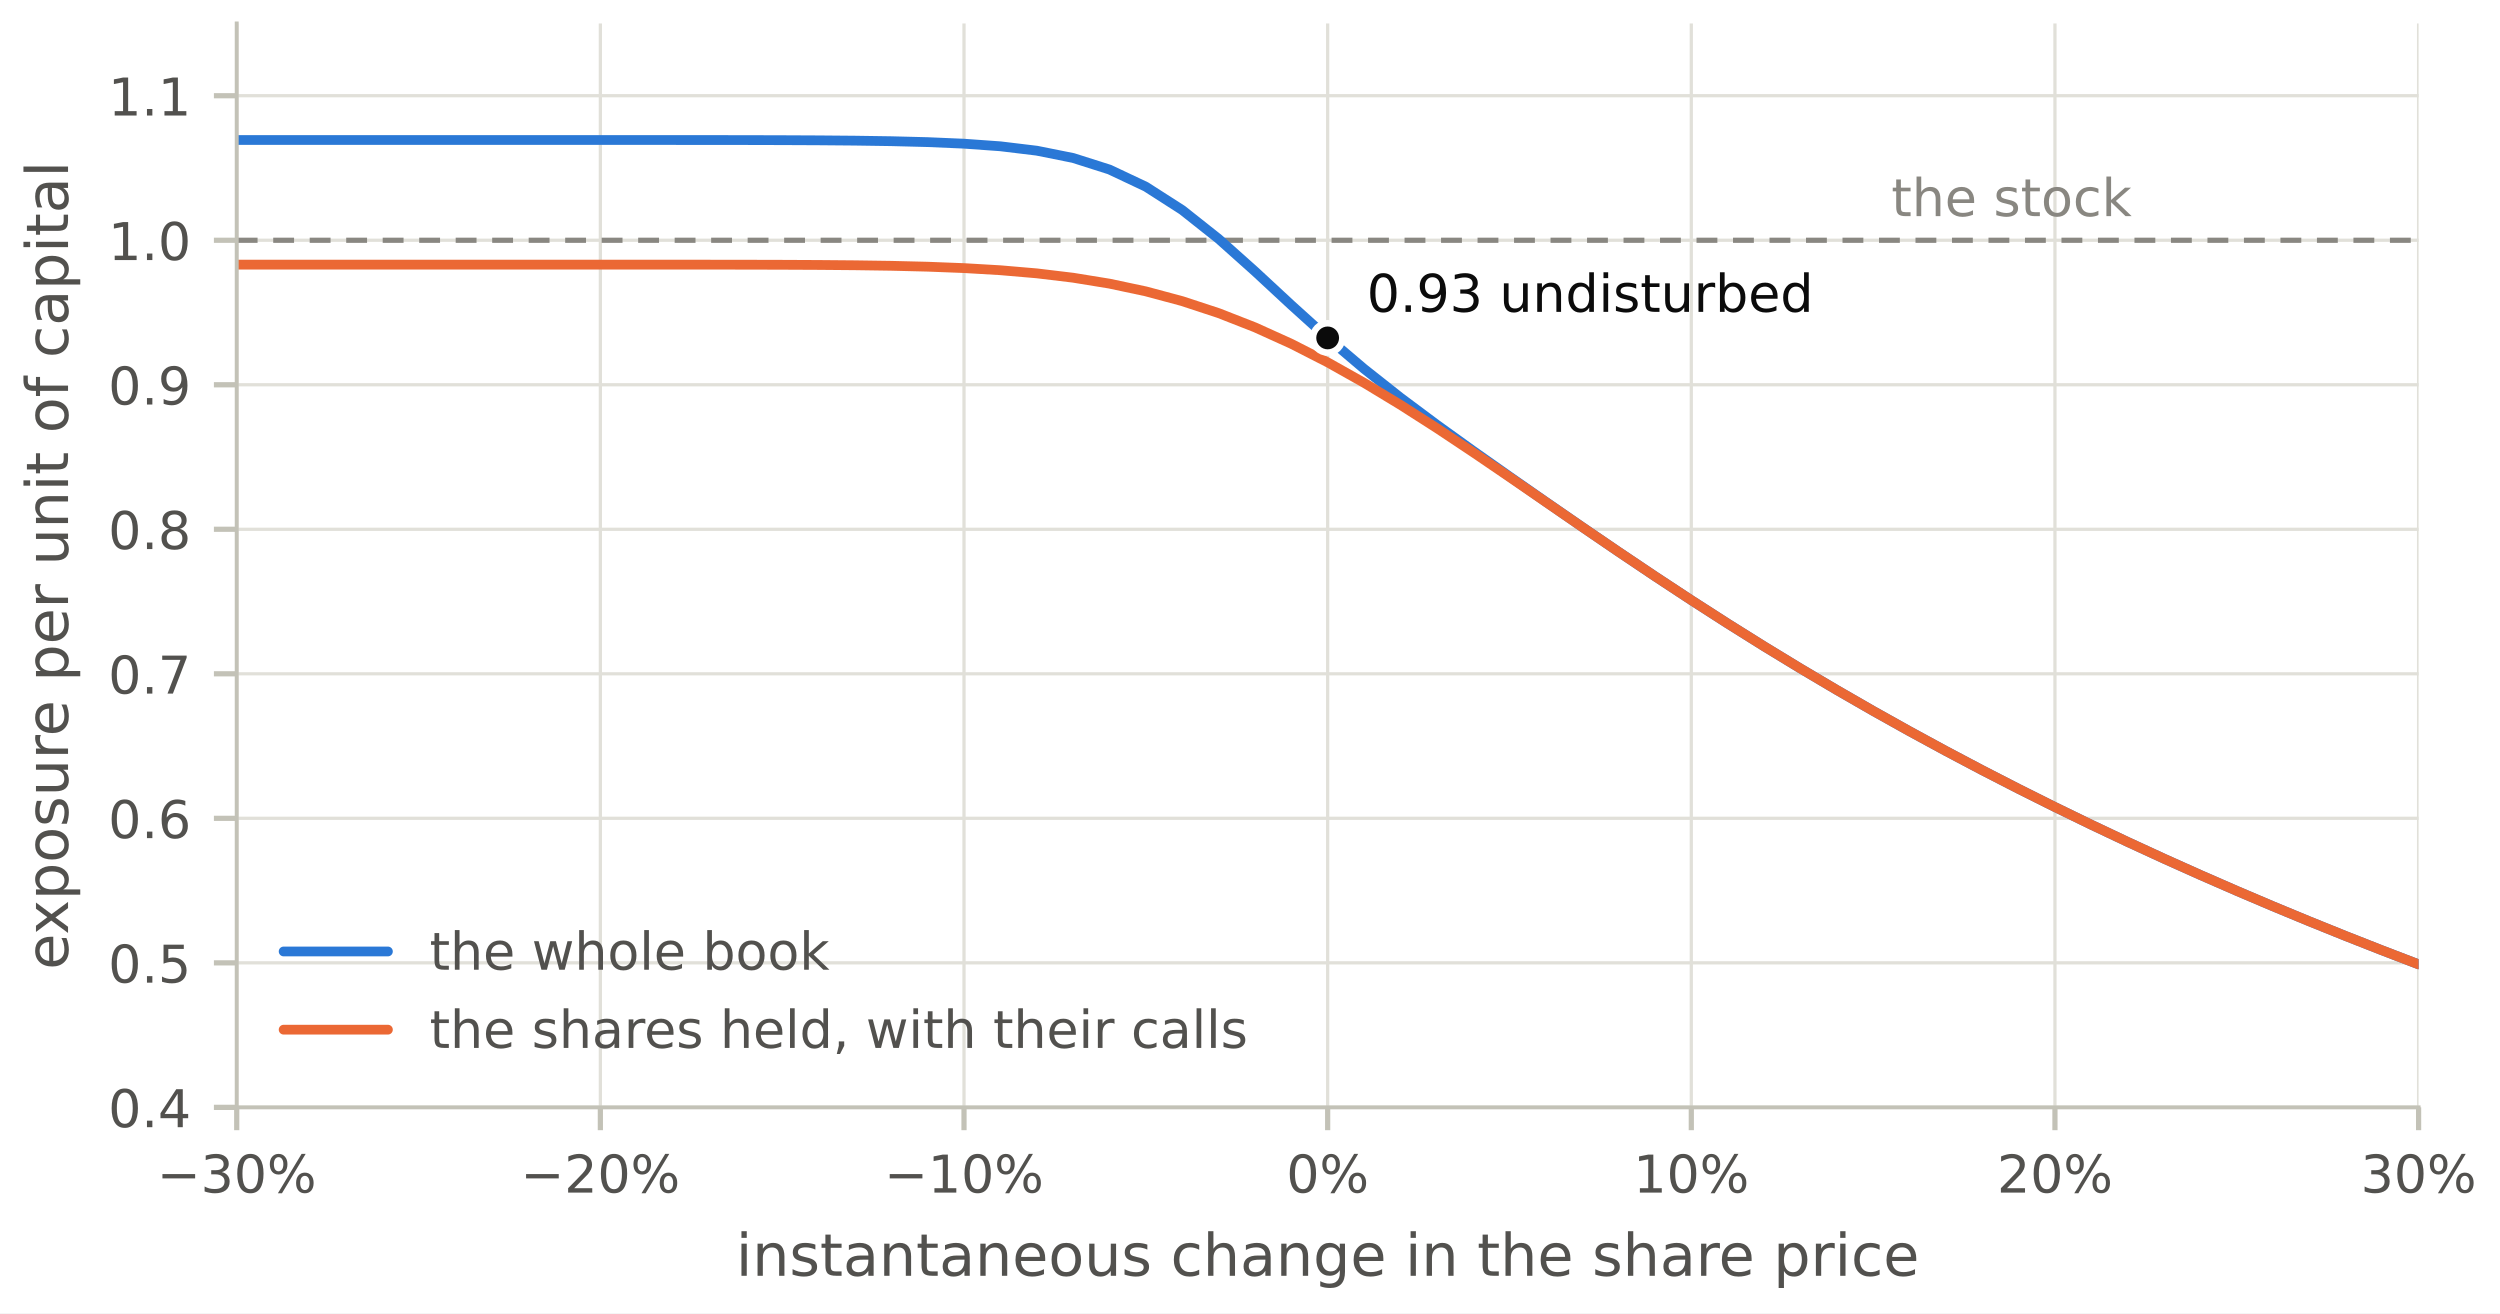
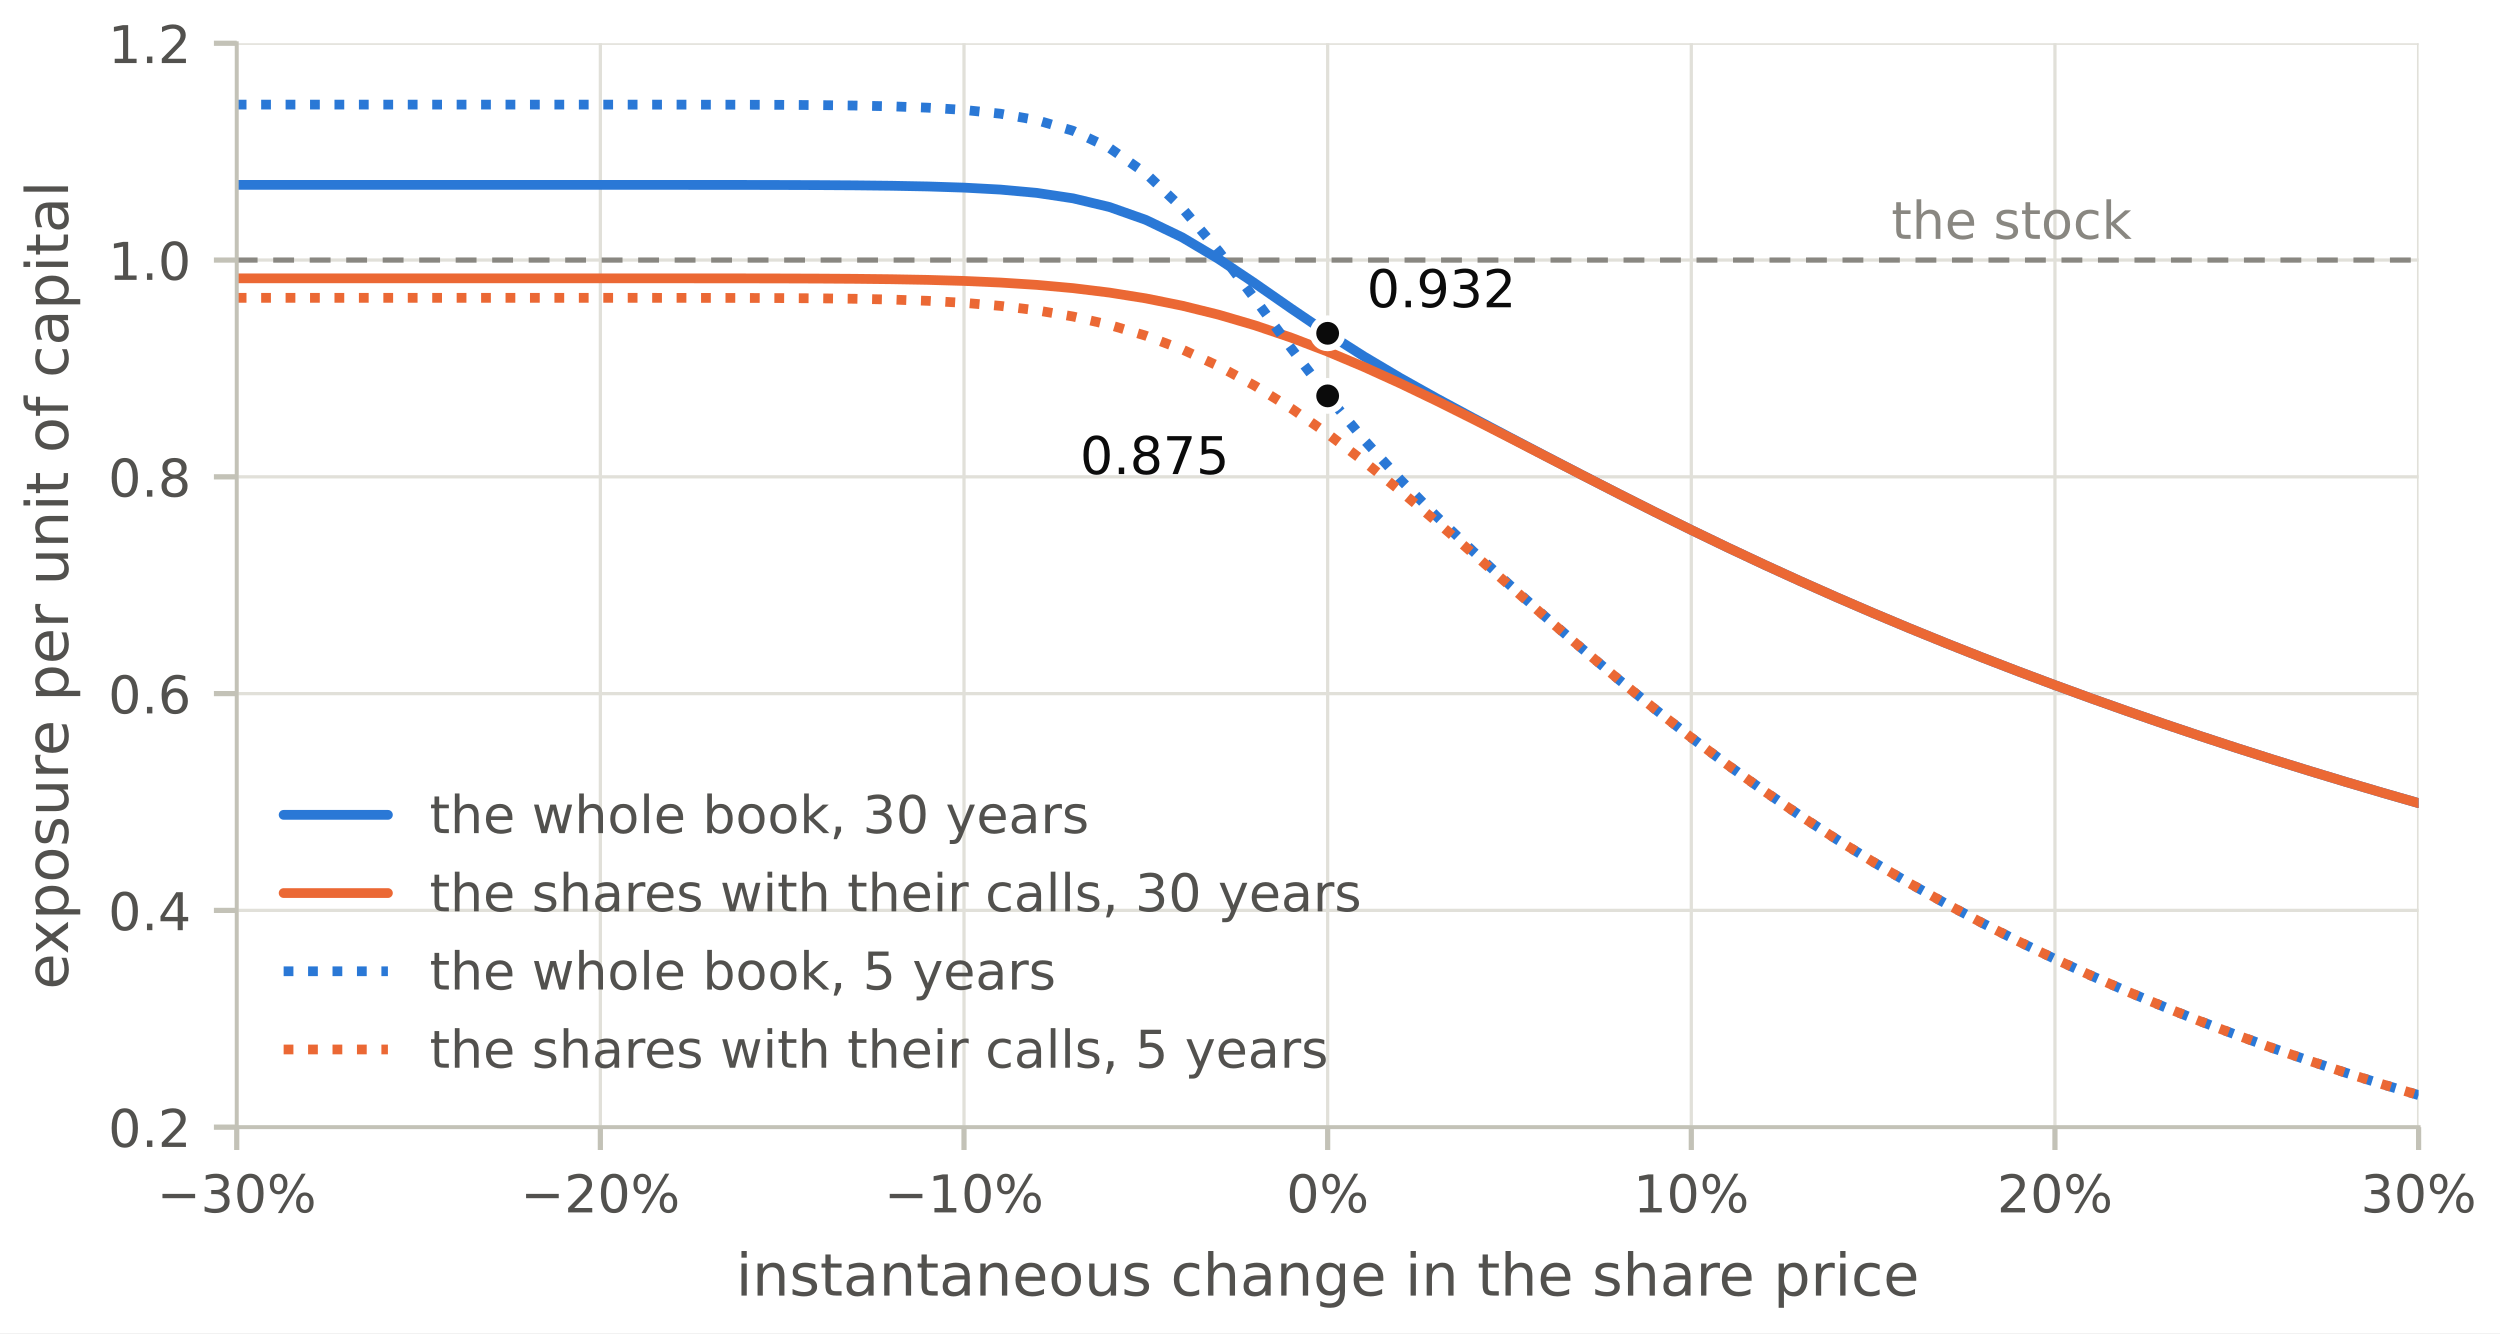
- <svg xmlns="http://www.w3.org/2000/svg" xmlns:xlink="http://www.w3.org/1999/xlink" width="383.614pt" height="201.521pt" viewBox="0 0 383.614 201.521" version="1.1">
+ <svg xmlns="http://www.w3.org/2000/svg" xmlns:xlink="http://www.w3.org/1999/xlink" width="383.614pt" height="204.56pt" viewBox="0 0 383.614 204.56" version="1.1">
  <defs>
    <style type="text/css">*{stroke-linejoin: round; stroke-linecap: butt}</style>
  </defs>
  <g id="figure_1">
    <g id="patch_1">
-       <path d="M 0 201.521  L 383.614 201.521  L 383.614 0  L 0 0  z " style="fill: #ffffff" />
+       <path d="M 0 204.56  L 383.614 204.56  L 383.614 0  L 0 0  z " style="fill: #ffffff" />
    </g>
    <g id="axes_1">
      <g id="patch_2">
-         <path d="M 36.323 169.92  L 371.123 169.92  L 371.123 3.6  L 36.323 3.6  z " style="fill: #ffffff" />
+         <path d="M 36.323 172.959  L 371.123 172.959  L 371.123 6.639  L 36.323 6.639  z " style="fill: #ffffff" />
      </g>
      <g id="matplotlib.axis_1">
        <g id="xtick_1">
          <g id="line2d_1">
-             <path d="M 36.323 169.92  L 36.323 3.6  " clip-path="url(#pe6d4bb087e)" style="fill: none; stroke: #e1e0d9; stroke-width: 0.5; stroke-linecap: round" />
+             <path d="M 36.323 172.959  L 36.323 6.639  " clip-path="url(#p6f8e04b990)" style="fill: none; stroke: #e1e0d9; stroke-width: 0.5; stroke-linecap: round" />
          </g>
          <g id="line2d_2">
            <defs>
              <path id="m1f804a0e55" d="M 0 0  L 0 3.5  " style="stroke: #c3c2b7; stroke-width: 0.8" />
            </defs>
            <g>
-               <use xlink:href="#m1f804a0e55" x="36.323" y="169.92" style="fill: #c3c2b7; stroke: #c3c2b7; stroke-width: 0.8" />
+               <use xlink:href="#m1f804a0e55" x="36.323" y="172.959" style="fill: #c3c2b7; stroke: #c3c2b7; stroke-width: 0.8" />
            </g>
          </g>
          <g id="text_1">
-             <text style="font-size: 8px; font-family: 'DejaVu Sans', sans-serif; text-anchor: middle; fill: #52514e" x="36.323" y="182.998" transform="rotate(-0 36.3232 182.9981)">−30%</text>
+             <text style="font-size: 8px; font-family: 'DejaVu Sans', sans-serif; text-anchor: middle; fill: #52514e" x="36.323" y="186.037" transform="rotate(-0 36.3232 186.0372)">−30%</text>
          </g>
        </g>
        <g id="xtick_2">
          <g id="line2d_3">
-             <path d="M 92.123 169.92  L 92.123 3.6  " clip-path="url(#pe6d4bb087e)" style="fill: none; stroke: #e1e0d9; stroke-width: 0.5; stroke-linecap: round" />
+             <path d="M 92.123 172.959  L 92.123 6.639  " clip-path="url(#p6f8e04b990)" style="fill: none; stroke: #e1e0d9; stroke-width: 0.5; stroke-linecap: round" />
          </g>
          <g id="line2d_4">
            <g>
-               <use xlink:href="#m1f804a0e55" x="92.123" y="169.92" style="fill: #c3c2b7; stroke: #c3c2b7; stroke-width: 0.8" />
+               <use xlink:href="#m1f804a0e55" x="92.123" y="172.959" style="fill: #c3c2b7; stroke: #c3c2b7; stroke-width: 0.8" />
            </g>
          </g>
          <g id="text_2">
-             <text style="font-size: 8px; font-family: 'DejaVu Sans', sans-serif; text-anchor: middle; fill: #52514e" x="92.123" y="182.998" transform="rotate(-0 92.1232 182.9981)">−20%</text>
+             <text style="font-size: 8px; font-family: 'DejaVu Sans', sans-serif; text-anchor: middle; fill: #52514e" x="92.123" y="186.037" transform="rotate(-0 92.1232 186.0372)">−20%</text>
          </g>
        </g>
        <g id="xtick_3">
          <g id="line2d_5">
-             <path d="M 147.923 169.92  L 147.923 3.6  " clip-path="url(#pe6d4bb087e)" style="fill: none; stroke: #e1e0d9; stroke-width: 0.5; stroke-linecap: round" />
+             <path d="M 147.923 172.959  L 147.923 6.639  " clip-path="url(#p6f8e04b990)" style="fill: none; stroke: #e1e0d9; stroke-width: 0.5; stroke-linecap: round" />
          </g>
          <g id="line2d_6">
            <g>
-               <use xlink:href="#m1f804a0e55" x="147.923" y="169.92" style="fill: #c3c2b7; stroke: #c3c2b7; stroke-width: 0.8" />
+               <use xlink:href="#m1f804a0e55" x="147.923" y="172.959" style="fill: #c3c2b7; stroke: #c3c2b7; stroke-width: 0.8" />
            </g>
          </g>
          <g id="text_3">
-             <text style="font-size: 8px; font-family: 'DejaVu Sans', sans-serif; text-anchor: middle; fill: #52514e" x="147.923" y="182.998" transform="rotate(-0 147.9232 182.9981)">−10%</text>
+             <text style="font-size: 8px; font-family: 'DejaVu Sans', sans-serif; text-anchor: middle; fill: #52514e" x="147.923" y="186.037" transform="rotate(-0 147.9232 186.0372)">−10%</text>
          </g>
        </g>
        <g id="xtick_4">
          <g id="line2d_7">
-             <path d="M 203.723 169.92  L 203.723 3.6  " clip-path="url(#pe6d4bb087e)" style="fill: none; stroke: #e1e0d9; stroke-width: 0.5; stroke-linecap: round" />
+             <path d="M 203.723 172.959  L 203.723 6.639  " clip-path="url(#p6f8e04b990)" style="fill: none; stroke: #e1e0d9; stroke-width: 0.5; stroke-linecap: round" />
          </g>
          <g id="line2d_8">
            <g>
-               <use xlink:href="#m1f804a0e55" x="203.723" y="169.92" style="fill: #c3c2b7; stroke: #c3c2b7; stroke-width: 0.8" />
+               <use xlink:href="#m1f804a0e55" x="203.723" y="172.959" style="fill: #c3c2b7; stroke: #c3c2b7; stroke-width: 0.8" />
            </g>
          </g>
          <g id="text_4">
-             <text style="font-size: 8px; font-family: 'DejaVu Sans', sans-serif; text-anchor: middle; fill: #52514e" x="203.723" y="182.998" transform="rotate(-0 203.7232 182.9981)">0%</text>
+             <text style="font-size: 8px; font-family: 'DejaVu Sans', sans-serif; text-anchor: middle; fill: #52514e" x="203.723" y="186.037" transform="rotate(-0 203.7232 186.0372)">0%</text>
          </g>
        </g>
        <g id="xtick_5">
          <g id="line2d_9">
-             <path d="M 259.523 169.92  L 259.523 3.6  " clip-path="url(#pe6d4bb087e)" style="fill: none; stroke: #e1e0d9; stroke-width: 0.5; stroke-linecap: round" />
+             <path d="M 259.523 172.959  L 259.523 6.639  " clip-path="url(#p6f8e04b990)" style="fill: none; stroke: #e1e0d9; stroke-width: 0.5; stroke-linecap: round" />
          </g>
          <g id="line2d_10">
            <g>
-               <use xlink:href="#m1f804a0e55" x="259.523" y="169.92" style="fill: #c3c2b7; stroke: #c3c2b7; stroke-width: 0.8" />
+               <use xlink:href="#m1f804a0e55" x="259.523" y="172.959" style="fill: #c3c2b7; stroke: #c3c2b7; stroke-width: 0.8" />
            </g>
          </g>
          <g id="text_5">
-             <text style="font-size: 8px; font-family: 'DejaVu Sans', sans-serif; text-anchor: middle; fill: #52514e" x="259.523" y="182.998" transform="rotate(-0 259.5232 182.9981)">10%</text>
+             <text style="font-size: 8px; font-family: 'DejaVu Sans', sans-serif; text-anchor: middle; fill: #52514e" x="259.523" y="186.037" transform="rotate(-0 259.5232 186.0372)">10%</text>
          </g>
        </g>
        <g id="xtick_6">
          <g id="line2d_11">
-             <path d="M 315.323 169.92  L 315.323 3.6  " clip-path="url(#pe6d4bb087e)" style="fill: none; stroke: #e1e0d9; stroke-width: 0.5; stroke-linecap: round" />
+             <path d="M 315.323 172.959  L 315.323 6.639  " clip-path="url(#p6f8e04b990)" style="fill: none; stroke: #e1e0d9; stroke-width: 0.5; stroke-linecap: round" />
          </g>
          <g id="line2d_12">
            <g>
-               <use xlink:href="#m1f804a0e55" x="315.323" y="169.92" style="fill: #c3c2b7; stroke: #c3c2b7; stroke-width: 0.8" />
+               <use xlink:href="#m1f804a0e55" x="315.323" y="172.959" style="fill: #c3c2b7; stroke: #c3c2b7; stroke-width: 0.8" />
            </g>
          </g>
          <g id="text_6">
-             <text style="font-size: 8px; font-family: 'DejaVu Sans', sans-serif; text-anchor: middle; fill: #52514e" x="315.323" y="182.998" transform="rotate(-0 315.3232 182.9981)">20%</text>
+             <text style="font-size: 8px; font-family: 'DejaVu Sans', sans-serif; text-anchor: middle; fill: #52514e" x="315.323" y="186.037" transform="rotate(-0 315.3232 186.0372)">20%</text>
          </g>
        </g>
        <g id="xtick_7">
          <g id="line2d_13">
-             <path d="M 371.123 169.92  L 371.123 3.6  " clip-path="url(#pe6d4bb087e)" style="fill: none; stroke: #e1e0d9; stroke-width: 0.5; stroke-linecap: round" />
+             <path d="M 371.123 172.959  L 371.123 6.639  " clip-path="url(#p6f8e04b990)" style="fill: none; stroke: #e1e0d9; stroke-width: 0.5; stroke-linecap: round" />
          </g>
          <g id="line2d_14">
            <g>
-               <use xlink:href="#m1f804a0e55" x="371.123" y="169.92" style="fill: #c3c2b7; stroke: #c3c2b7; stroke-width: 0.8" />
+               <use xlink:href="#m1f804a0e55" x="371.123" y="172.959" style="fill: #c3c2b7; stroke: #c3c2b7; stroke-width: 0.8" />
            </g>
          </g>
          <g id="text_7">
-             <text style="font-size: 8px; font-family: 'DejaVu Sans', sans-serif; text-anchor: middle; fill: #52514e" x="371.123" y="182.998" transform="rotate(-0 371.1232 182.9981)">30%</text>
+             <text style="font-size: 8px; font-family: 'DejaVu Sans', sans-serif; text-anchor: middle; fill: #52514e" x="371.123" y="186.037" transform="rotate(-0 371.1232 186.0372)">30%</text>
          </g>
        </g>
        <g id="text_8">
-           <text style="font-size: 9px; font-family: 'DejaVu Sans', sans-serif; text-anchor: middle; fill: #52514e" x="203.723" y="195.759" transform="rotate(-0 203.7232 195.7586)">instantaneous change in the share price</text>
+           <text style="font-size: 9px; font-family: 'DejaVu Sans', sans-serif; text-anchor: middle; fill: #52514e" x="203.723" y="198.798" transform="rotate(-0 203.7232 198.7977)">instantaneous change in the share price</text>
        </g>
      </g>
      <g id="matplotlib.axis_2">
        <g id="ytick_1">
          <g id="line2d_15">
-             <path d="M 36.323 169.92  L 371.123 169.92  " clip-path="url(#pe6d4bb087e)" style="fill: none; stroke: #e1e0d9; stroke-width: 0.5; stroke-linecap: round" />
+             <path d="M 36.323 172.959  L 371.123 172.959  " clip-path="url(#p6f8e04b990)" style="fill: none; stroke: #e1e0d9; stroke-width: 0.5; stroke-linecap: round" />
          </g>
          <g id="line2d_16">
            <defs>
              <path id="m7f8bd45f58" d="M 0 0  L -3.5 0  " style="stroke: #c3c2b7; stroke-width: 0.8" />
            </defs>
            <g>
-               <use xlink:href="#m7f8bd45f58" x="36.323" y="169.92" style="fill: #c3c2b7; stroke: #c3c2b7; stroke-width: 0.8" />
+               <use xlink:href="#m7f8bd45f58" x="36.323" y="172.959" style="fill: #c3c2b7; stroke: #c3c2b7; stroke-width: 0.8" />
            </g>
          </g>
          <g id="text_9">
-             <text style="font-size: 8px; font-family: 'DejaVu Sans', sans-serif; text-anchor: end; fill: #52514e" x="29.323" y="172.959" transform="rotate(-0 29.3232 172.9591)">0.4</text>
+             <text style="font-size: 8px; font-family: 'DejaVu Sans', sans-serif; text-anchor: end; fill: #52514e" x="29.323" y="175.998" transform="rotate(-0 29.3232 175.9981)">0.2</text>
          </g>
        </g>
        <g id="ytick_2">
          <g id="line2d_17">
-             <path d="M 36.323 147.744  L 371.123 147.744  " clip-path="url(#pe6d4bb087e)" style="fill: none; stroke: #e1e0d9; stroke-width: 0.5; stroke-linecap: round" />
+             <path d="M 36.323 139.695  L 371.123 139.695  " clip-path="url(#p6f8e04b990)" style="fill: none; stroke: #e1e0d9; stroke-width: 0.5; stroke-linecap: round" />
          </g>
          <g id="line2d_18">
            <g>
-               <use xlink:href="#m7f8bd45f58" x="36.323" y="147.744" style="fill: #c3c2b7; stroke: #c3c2b7; stroke-width: 0.8" />
+               <use xlink:href="#m7f8bd45f58" x="36.323" y="139.695" style="fill: #c3c2b7; stroke: #c3c2b7; stroke-width: 0.8" />
            </g>
          </g>
          <g id="text_10">
-             <text style="font-size: 8px; font-family: 'DejaVu Sans', sans-serif; text-anchor: end; fill: #52514e" x="29.323" y="150.783" transform="rotate(-0 29.3232 150.7831)">0.5</text>
+             <text style="font-size: 8px; font-family: 'DejaVu Sans', sans-serif; text-anchor: end; fill: #52514e" x="29.323" y="142.734" transform="rotate(-0 29.3232 142.7341)">0.4</text>
          </g>
        </g>
        <g id="ytick_3">
          <g id="line2d_19">
-             <path d="M 36.323 125.568  L 371.123 125.568  " clip-path="url(#pe6d4bb087e)" style="fill: none; stroke: #e1e0d9; stroke-width: 0.5; stroke-linecap: round" />
+             <path d="M 36.323 106.431  L 371.123 106.431  " clip-path="url(#p6f8e04b990)" style="fill: none; stroke: #e1e0d9; stroke-width: 0.5; stroke-linecap: round" />
          </g>
          <g id="line2d_20">
            <g>
-               <use xlink:href="#m7f8bd45f58" x="36.323" y="125.568" style="fill: #c3c2b7; stroke: #c3c2b7; stroke-width: 0.8" />
+               <use xlink:href="#m7f8bd45f58" x="36.323" y="106.431" style="fill: #c3c2b7; stroke: #c3c2b7; stroke-width: 0.8" />
            </g>
          </g>
          <g id="text_11">
-             <text style="font-size: 8px; font-family: 'DejaVu Sans', sans-serif; text-anchor: end; fill: #52514e" x="29.323" y="128.607" transform="rotate(-0 29.3232 128.6071)">0.6</text>
+             <text style="font-size: 8px; font-family: 'DejaVu Sans', sans-serif; text-anchor: end; fill: #52514e" x="29.323" y="109.47" transform="rotate(-0 29.3232 109.4701)">0.6</text>
          </g>
        </g>
        <g id="ytick_4">
          <g id="line2d_21">
-             <path d="M 36.323 103.392  L 371.123 103.392  " clip-path="url(#pe6d4bb087e)" style="fill: none; stroke: #e1e0d9; stroke-width: 0.5; stroke-linecap: round" />
+             <path d="M 36.323 73.167  L 371.123 73.167  " clip-path="url(#p6f8e04b990)" style="fill: none; stroke: #e1e0d9; stroke-width: 0.5; stroke-linecap: round" />
          </g>
          <g id="line2d_22">
            <g>
-               <use xlink:href="#m7f8bd45f58" x="36.323" y="103.392" style="fill: #c3c2b7; stroke: #c3c2b7; stroke-width: 0.8" />
+               <use xlink:href="#m7f8bd45f58" x="36.323" y="73.167" style="fill: #c3c2b7; stroke: #c3c2b7; stroke-width: 0.8" />
            </g>
          </g>
          <g id="text_12">
-             <text style="font-size: 8px; font-family: 'DejaVu Sans', sans-serif; text-anchor: end; fill: #52514e" x="29.323" y="106.431" transform="rotate(-0 29.3232 106.4311)">0.7</text>
+             <text style="font-size: 8px; font-family: 'DejaVu Sans', sans-serif; text-anchor: end; fill: #52514e" x="29.323" y="76.206" transform="rotate(-0 29.3232 76.20613)">0.8</text>
          </g>
        </g>
        <g id="ytick_5">
          <g id="line2d_23">
-             <path d="M 36.323 81.216  L 371.123 81.216  " clip-path="url(#pe6d4bb087e)" style="fill: none; stroke: #e1e0d9; stroke-width: 0.5; stroke-linecap: round" />
+             <path d="M 36.323 39.903  L 371.123 39.903  " clip-path="url(#p6f8e04b990)" style="fill: none; stroke: #e1e0d9; stroke-width: 0.5; stroke-linecap: round" />
          </g>
          <g id="line2d_24">
            <g>
-               <use xlink:href="#m7f8bd45f58" x="36.323" y="81.216" style="fill: #c3c2b7; stroke: #c3c2b7; stroke-width: 0.8" />
+               <use xlink:href="#m7f8bd45f58" x="36.323" y="39.903" style="fill: #c3c2b7; stroke: #c3c2b7; stroke-width: 0.8" />
            </g>
          </g>
          <g id="text_13">
-             <text style="font-size: 8px; font-family: 'DejaVu Sans', sans-serif; text-anchor: end; fill: #52514e" x="29.323" y="84.255" transform="rotate(-0 29.3232 84.25506)">0.8</text>
+             <text style="font-size: 8px; font-family: 'DejaVu Sans', sans-serif; text-anchor: end; fill: #52514e" x="29.323" y="42.942" transform="rotate(-0 29.3232 42.94212)">1.0</text>
          </g>
        </g>
        <g id="ytick_6">
          <g id="line2d_25">
-             <path d="M 36.323 59.04  L 371.123 59.04  " clip-path="url(#pe6d4bb087e)" style="fill: none; stroke: #e1e0d9; stroke-width: 0.5; stroke-linecap: round" />
+             <path d="M 36.323 6.639  L 371.123 6.639  " clip-path="url(#p6f8e04b990)" style="fill: none; stroke: #e1e0d9; stroke-width: 0.5; stroke-linecap: round" />
          </g>
          <g id="line2d_26">
            <g>
-               <use xlink:href="#m7f8bd45f58" x="36.323" y="59.04" style="fill: #c3c2b7; stroke: #c3c2b7; stroke-width: 0.8" />
+               <use xlink:href="#m7f8bd45f58" x="36.323" y="6.639" style="fill: #c3c2b7; stroke: #c3c2b7; stroke-width: 0.8" />
            </g>
          </g>
          <g id="text_14">
-             <text style="font-size: 8px; font-family: 'DejaVu Sans', sans-serif; text-anchor: end; fill: #52514e" x="29.323" y="62.079" transform="rotate(-0 29.3232 62.07906)">0.9</text>
-           </g>
-         </g>
-         <g id="ytick_7">
-           <g id="line2d_27">
-             <path d="M 36.323 36.864  L 371.123 36.864  " clip-path="url(#pe6d4bb087e)" style="fill: none; stroke: #e1e0d9; stroke-width: 0.5; stroke-linecap: round" />
-           </g>
-           <g id="line2d_28">
-             <g>
-               <use xlink:href="#m7f8bd45f58" x="36.323" y="36.864" style="fill: #c3c2b7; stroke: #c3c2b7; stroke-width: 0.8" />
-             </g>
-           </g>
-           <g id="text_15">
-             <text style="font-size: 8px; font-family: 'DejaVu Sans', sans-serif; text-anchor: end; fill: #52514e" x="29.323" y="39.903" transform="rotate(-0 29.3232 39.90306)">1.0</text>
-           </g>
-         </g>
-         <g id="ytick_8">
-           <g id="line2d_29">
-             <path d="M 36.323 14.688  L 371.123 14.688  " clip-path="url(#pe6d4bb087e)" style="fill: none; stroke: #e1e0d9; stroke-width: 0.5; stroke-linecap: round" />
-           </g>
-           <g id="line2d_30">
-             <g>
-               <use xlink:href="#m7f8bd45f58" x="36.323" y="14.688" style="fill: #c3c2b7; stroke: #c3c2b7; stroke-width: 0.8" />
-             </g>
-           </g>
-           <g id="text_16">
-             <text style="font-size: 8px; font-family: 'DejaVu Sans', sans-serif; text-anchor: end; fill: #52514e" x="29.323" y="17.727" transform="rotate(-0 29.3232 17.72706)">1.1</text>
-           </g>
-         </g>
-         <g id="text_17">
-           <text style="font-size: 9px; font-family: 'DejaVu Sans', sans-serif; text-anchor: middle; fill: #52514e" x="10.439" y="86.76" transform="rotate(-90 10.43859 86.76)">exposure per unit of capital</text>
-         </g>
+             <text style="font-size: 8px; font-family: 'DejaVu Sans', sans-serif; text-anchor: end; fill: #52514e" x="29.323" y="9.678" transform="rotate(-0 29.3232 9.678125)">1.2</text>
+           </g>
+         </g>
+         <g id="text_15">
+           <text style="font-size: 9px; font-family: 'DejaVu Sans', sans-serif; text-anchor: middle; fill: #52514e" x="10.439" y="89.799" transform="rotate(-90 10.43859 89.79906)">exposure per unit of capital</text>
+         </g>
+       </g>
+       <g id="line2d_27">
+         <path d="M 36.323 39.903  L 371.123 39.903  " clip-path="url(#p6f8e04b990)" style="fill: none; stroke-dasharray: 3.2,2.4; stroke-dashoffset: 0; stroke: #898781; stroke-width: 0.8" />
+       </g>
+       <g id="line2d_28">
+         <path d="M 36.323 28.366  L 41.903 28.366  L 47.483 28.366  L 53.063 28.366  L 58.643 28.366  L 64.223 28.366  L 69.803 28.366  L 75.383 28.366  L 80.963 28.366  L 86.543 28.366  L 92.123 28.366  L 97.703 28.367  L 103.283 28.368  L 108.863 28.37  L 114.443 28.375  L 120.023 28.386  L 125.603 28.405  L 131.183 28.441  L 136.763 28.504  L 142.343 28.611  L 147.923 28.79  L 153.503 29.091  L 159.083 29.597  L 164.663 30.435  L 170.243 31.767  L 175.823 33.741  L 181.403 36.424  L 186.983 39.742  L 192.563 43.48  L 198.143 47.36  L 203.723 51.143  L 209.303 54.697  L 214.883 58.007  L 220.463 61.129  L 226.043 64.138  L 231.623 67.088  L 237.203 70.008  L 242.783 72.902  L 248.363 75.76  L 253.943 78.572  L 259.523 81.326  L 265.103 84.015  L 270.683 86.635  L 276.263 89.183  L 281.843 91.661  L 287.423 94.069  L 293.003 96.408  L 298.583 98.682  L 304.163 100.893  L 309.743 103.043  L 315.323 105.134  L 320.903 107.169  L 326.483 109.149  L 332.063 111.077  L 337.643 112.954  L 343.223 114.782  L 348.803 116.562  L 354.383 118.296  L 359.963 119.986  L 365.543 121.633  L 371.123 123.238  " clip-path="url(#p6f8e04b990)" style="fill: none; stroke: #2a78d6; stroke-width: 1.5; stroke-linecap: round" />
+       </g>
+       <g id="line2d_29">
+         <path d="M 36.323 42.708  L 41.903 42.708  L 47.483 42.708  L 53.063 42.708  L 58.643 42.708  L 64.223 42.708  L 69.803 42.708  L 75.383 42.708  L 80.963 42.708  L 86.543 42.708  L 92.123 42.708  L 97.703 42.709  L 103.283 42.71  L 108.863 42.712  L 114.443 42.717  L 120.023 42.728  L 125.603 42.747  L 131.183 42.783  L 136.763 42.845  L 142.343 42.947  L 147.923 43.109  L 153.503 43.355  L 159.083 43.713  L 164.663 44.216  L 170.243 44.897  L 175.823 45.787  L 181.403 46.911  L 186.983 48.288  L 192.563 49.926  L 198.143 51.82  L 203.723 53.956  L 209.303 56.308  L 214.883 58.843  L 220.463 61.521  L 226.043 64.304  L 231.623 67.153  L 237.203 70.031  L 242.783 72.909  L 248.363 75.762  L 253.943 78.572  L 259.523 81.326  L 265.103 84.015  L 270.683 86.635  L 276.263 89.183  L 281.843 91.661  L 287.423 94.069  L 293.003 96.408  L 298.583 98.682  L 304.163 100.893  L 309.743 103.043  L 315.323 105.134  L 320.903 107.169  L 326.483 109.149  L 332.063 111.077  L 337.643 112.954  L 343.223 114.782  L 348.803 116.562  L 354.383 118.296  L 359.963 119.986  L 365.543 121.633  L 371.123 123.238  " clip-path="url(#p6f8e04b990)" style="fill: none; stroke: #eb6834; stroke-width: 1.5; stroke-linecap: round" />
+       </g>
+       <g id="line2d_30">
+         <path d="M 36.323 16.051  L 41.903 16.051  L 47.483 16.051  L 53.063 16.051  L 58.643 16.051  L 64.223 16.051  L 69.803 16.051  L 75.383 16.051  L 80.963 16.051  L 86.543 16.052  L 92.123 16.052  L 97.703 16.053  L 103.283 16.055  L 108.863 16.06  L 114.443 16.07  L 120.023 16.089  L 125.603 16.127  L 131.183 16.196  L 136.763 16.317  L 142.343 16.522  L 147.923 16.867  L 153.503 17.448  L 159.083 18.433  L 164.663 20.077  L 170.243 22.705  L 175.823 26.617  L 181.403 31.939  L 186.983 38.508  L 192.563 45.874  L 198.143 53.454  L 203.723 60.746  L 209.303 67.475  L 214.883 73.609  L 220.463 79.263  L 226.043 84.594  L 231.623 89.72  L 237.203 94.701  L 242.783 99.552  L 248.363 104.262  L 253.943 108.811  L 259.523 113.184  L 265.103 117.372  L 270.683 121.369  L 276.263 125.179  L 281.843 128.805  L 287.423 132.255  L 293.003 135.537  L 298.583 138.66  L 304.163 141.631  L 309.743 144.46  L 315.323 147.154  L 320.903 149.72  L 326.483 152.165  L 332.063 154.495  L 337.643 156.716  L 343.223 158.834  L 348.803 160.853  L 354.383 162.779  L 359.963 164.616  L 365.543 166.368  L 371.123 168.041  " clip-path="url(#p6f8e04b990)" style="fill: none; stroke-dasharray: 1.5,2.25; stroke-dashoffset: 0; stroke: #2a78d6; stroke-width: 1.5" />
      </g>
      <g id="line2d_31">
-         <path d="M 36.323 36.864  L 371.123 36.864  " clip-path="url(#pe6d4bb087e)" style="fill: none; stroke-dasharray: 3.2,2.4; stroke-dashoffset: 0; stroke: #898781; stroke-width: 0.8" />
+         <path d="M 36.323 45.702  L 41.903 45.702  L 47.483 45.702  L 53.063 45.702  L 58.643 45.702  L 64.223 45.702  L 69.803 45.702  L 75.383 45.702  L 80.963 45.702  L 86.543 45.702  L 92.123 45.702  L 97.703 45.703  L 103.283 45.705  L 108.863 45.71  L 114.443 45.72  L 120.023 45.74  L 125.603 45.778  L 131.183 45.846  L 136.763 45.965  L 142.343 46.16  L 147.923 46.469  L 153.503 46.937  L 159.083 47.617  L 164.663 48.568  L 170.243 49.851  L 175.823 51.519  L 181.403 53.619  L 186.983 56.176  L 192.563 59.2  L 198.143 62.674  L 203.723 66.562  L 209.303 70.806  L 214.883 75.336  L 220.463 80.074  L 226.043 84.938  L 231.623 89.852  L 237.203 94.748  L 242.783 99.567  L 248.363 104.266  L 253.943 108.812  L 259.523 113.185  L 265.103 117.372  L 270.683 121.369  L 276.263 125.179  L 281.843 128.805  L 287.423 132.255  L 293.003 135.537  L 298.583 138.66  L 304.163 141.631  L 309.743 144.46  L 315.323 147.154  L 320.903 149.72  L 326.483 152.165  L 332.063 154.495  L 337.643 156.716  L 343.223 158.834  L 348.803 160.853  L 354.383 162.779  L 359.963 164.616  L 365.543 166.368  L 371.123 168.041  " clip-path="url(#p6f8e04b990)" style="fill: none; stroke-dasharray: 1.5,2.25; stroke-dashoffset: 0; stroke: #eb6834; stroke-width: 1.5" />
+       </g>
+       <g id="patch_3">
+         <path d="M 36.323 172.959  L 36.323 6.639  " style="fill: none; stroke: #c3c2b7; stroke-width: 0.6; stroke-linejoin: miter; stroke-linecap: square" />
+       </g>
+       <g id="patch_4">
+         <path d="M 36.323 172.959  L 371.123 172.959  " style="fill: none; stroke: #c3c2b7; stroke-width: 0.6; stroke-linejoin: miter; stroke-linecap: square" />
+       </g>
+       <g id="text_16">
+         <text style="font-size: 8px; font-family: 'DejaVu Sans', sans-serif; text-anchor: start; fill: #898781" x="290.213" y="36.651" transform="rotate(-0 290.2132 36.65063)">the stock</text>
      </g>
      <g id="line2d_32">
-         <path d="M 36.323 21.481  L 41.903 21.481  L 47.483 21.481  L 53.063 21.481  L 58.643 21.481  L 64.223 21.481  L 69.803 21.481  L 75.383 21.481  L 80.963 21.481  L 86.543 21.481  L 92.123 21.482  L 97.703 21.482  L 103.283 21.484  L 108.863 21.487  L 114.443 21.494  L 120.023 21.508  L 125.603 21.534  L 131.183 21.582  L 136.763 21.665  L 142.343 21.808  L 147.923 22.047  L 153.503 22.448  L 159.083 23.122  L 164.663 24.24  L 170.243 26.016  L 175.823 28.648  L 181.403 32.226  L 186.983 36.649  L 192.563 41.633  L 198.143 46.807  L 203.723 51.851  L 209.303 56.59  L 214.883 61.003  L 220.463 65.165  L 226.043 69.177  L 231.623 73.111  L 237.203 77.005  L 242.783 80.862  L 248.363 84.673  L 253.943 88.422  L 259.523 92.094  L 265.103 95.68  L 270.683 99.173  L 276.263 102.571  L 281.843 105.874  L 287.423 109.085  L 293.003 112.204  L 298.583 115.236  L 304.163 118.184  L 309.743 121.05  L 315.323 123.839  L 320.903 126.552  L 326.483 129.192  L 332.063 131.763  L 337.643 134.265  L 343.223 136.702  L 348.803 139.076  L 354.383 141.388  L 359.963 143.641  L 365.543 145.837  L 371.123 147.977  " clip-path="url(#pe6d4bb087e)" style="fill: none; stroke: #2a78d6; stroke-width: 1.5; stroke-linecap: round" />
-       </g>
-       <g id="line2d_33">
-         <path d="M 36.323 40.604  L 41.903 40.604  L 47.483 40.604  L 53.063 40.604  L 58.643 40.604  L 64.223 40.604  L 69.803 40.604  L 75.383 40.604  L 80.963 40.604  L 86.543 40.604  L 92.123 40.604  L 97.703 40.605  L 103.283 40.606  L 108.863 40.61  L 114.443 40.616  L 120.023 40.63  L 125.603 40.656  L 131.183 40.704  L 136.763 40.786  L 142.343 40.923  L 147.923 41.139  L 153.503 41.466  L 159.083 41.944  L 164.663 42.615  L 170.243 43.523  L 175.823 44.709  L 181.403 46.208  L 186.983 48.044  L 192.563 50.228  L 198.143 52.754  L 203.723 55.602  L 209.303 58.738  L 214.883 62.117  L 220.463 65.688  L 226.043 69.399  L 231.623 73.197  L 237.203 77.034  L 242.783 80.872  L 248.363 84.676  L 253.943 88.423  L 259.523 92.094  L 265.103 95.68  L 270.683 99.173  L 276.263 102.571  L 281.843 105.874  L 287.423 109.085  L 293.003 112.204  L 298.583 115.236  L 304.163 118.184  L 309.743 121.05  L 315.323 123.839  L 320.903 126.552  L 326.483 129.192  L 332.063 131.763  L 337.643 134.265  L 343.223 136.702  L 348.803 139.076  L 354.383 141.388  L 359.963 143.641  L 365.543 145.837  L 371.123 147.977  " clip-path="url(#pe6d4bb087e)" style="fill: none; stroke: #eb6834; stroke-width: 1.5; stroke-linecap: round" />
-       </g>
-       <g id="patch_3">
-         <path d="M 36.323 169.92  L 36.323 3.6  " style="fill: none; stroke: #c3c2b7; stroke-width: 0.6; stroke-linejoin: miter; stroke-linecap: square" />
-       </g>
-       <g id="patch_4">
-         <path d="M 36.323 169.92  L 371.123 169.92  " style="fill: none; stroke: #c3c2b7; stroke-width: 0.6; stroke-linejoin: miter; stroke-linecap: square" />
-       </g>
-       <g id="text_18">
-         <text style="font-size: 8px; font-family: 'DejaVu Sans', sans-serif; text-anchor: start; fill: #898781" x="290.213" y="33.168" transform="rotate(-0 290.2132 33.16804)">the stock</text>
-       </g>
-       <g id="line2d_34">
        <defs>
          <path id="m9bf99c716f" d="M 0 2.25  C 0.597 2.25 1.169 2.013 1.591 1.591  C 2.013 1.169 2.25 0.597 2.25 0  C 2.25 -0.597 2.013 -1.169 1.591 -1.591  C 1.169 -2.013 0.597 -2.25 0 -2.25  C -0.597 -2.25 -1.169 -2.013 -1.591 -1.591  C -2.013 -1.169 -2.25 -0.597 -2.25 0  C -2.25 0.597 -2.013 1.169 -1.591 1.591  C -1.169 2.013 -0.597 2.25 0 2.25  z " style="stroke: #ffffff" />
        </defs>
-         <g clip-path="url(#pe6d4bb087e)">
-           <use xlink:href="#m9bf99c716f" x="203.723" y="51.851" style="fill: #0b0b0b; stroke: #ffffff" />
-         </g>
-       </g>
-       <g id="text_19">
-         <text style="font-size: 8px; font-family: 'DejaVu Sans', sans-serif; text-anchor: start; fill: #0b0b0b" x="209.723" y="47.851" transform="rotate(-0 209.7232 47.8509)">0.93 undisturbed</text>
+         <g clip-path="url(#p6f8e04b990)">
+           <use xlink:href="#m9bf99c716f" x="203.723" y="51.143" style="fill: #0b0b0b; stroke: #ffffff" />
+         </g>
+       </g>
+       <g id="text_17">
+         <text style="font-size: 8px; font-family: 'DejaVu Sans', sans-serif; text-anchor: start; fill: #0b0b0b" x="209.723" y="47.143" transform="rotate(-0 209.7232 47.14324)">0.932</text>
+       </g>
+       <g id="line2d_33">
+         <g clip-path="url(#p6f8e04b990)">
+           <use xlink:href="#m9bf99c716f" x="203.723" y="60.746" style="fill: #0b0b0b; stroke: #ffffff" />
+         </g>
+       </g>
+       <g id="text_18">
+         <text style="font-size: 8px; font-family: 'DejaVu Sans', sans-serif; text-anchor: start; fill: #0b0b0b" x="165.723" y="72.746" transform="rotate(-0 165.7232 72.74593)">0.875</text>
      </g>
      <g id="legend_1">
+         <g id="line2d_34">
+           <path d="M 43.523 125.035  L 51.523 125.035  L 59.523 125.035  " style="fill: none; stroke: #2a78d6; stroke-width: 1.5; stroke-linecap: round" />
+         </g>
+         <g id="text_19">
+           <text style="font-size: 8px; font-family: 'DejaVu Sans', sans-serif; text-anchor: start; fill: #52514e" x="65.923" y="127.835" transform="rotate(-0 65.9232 127.8353)">the whole book, 30 years</text>
+         </g>
        <g id="line2d_35">
-           <path d="M 43.523 145.998  L 51.523 145.998  L 59.523 145.998  " style="fill: none; stroke: #2a78d6; stroke-width: 1.5; stroke-linecap: round" />
+           <path d="M 43.523 137.036  L 51.523 137.036  L 59.523 137.036  " style="fill: none; stroke: #eb6834; stroke-width: 1.5; stroke-linecap: round" />
        </g>
        <g id="text_20">
-           <text style="font-size: 8px; font-family: 'DejaVu Sans', sans-serif; text-anchor: start; fill: #52514e" x="65.923" y="148.798" transform="rotate(-0 65.9232 148.7975)">the whole book</text>
+           <text style="font-size: 8px; font-family: 'DejaVu Sans', sans-serif; text-anchor: start; fill: #52514e" x="65.923" y="139.836" transform="rotate(-0 65.9232 139.8359)">the shares with their calls, 30 years</text>
        </g>
        <g id="line2d_36">
-           <path d="M 43.523 157.998  L 51.523 157.998  L 59.523 157.998  " style="fill: none; stroke: #eb6834; stroke-width: 1.5; stroke-linecap: round" />
+           <path d="M 43.523 149.037  L 51.523 149.037  L 59.523 149.037  " style="fill: none; stroke-dasharray: 1.5,2.25; stroke-dashoffset: 0; stroke: #2a78d6; stroke-width: 1.5" />
        </g>
        <g id="text_21">
-           <text style="font-size: 8px; font-family: 'DejaVu Sans', sans-serif; text-anchor: start; fill: #52514e" x="65.923" y="160.798" transform="rotate(-0 65.9232 160.7981)">the shares held, with their calls</text>
+           <text style="font-size: 8px; font-family: 'DejaVu Sans', sans-serif; text-anchor: start; fill: #52514e" x="65.923" y="151.837" transform="rotate(-0 65.9232 151.8366)">the whole book, 5 years</text>
+         </g>
+         <g id="line2d_37">
+           <path d="M 43.523 161.037  L 51.523 161.037  L 59.523 161.037  " style="fill: none; stroke-dasharray: 1.5,2.25; stroke-dashoffset: 0; stroke: #eb6834; stroke-width: 1.5" />
+         </g>
+         <g id="text_22">
+           <text style="font-size: 8px; font-family: 'DejaVu Sans', sans-serif; text-anchor: start; fill: #52514e" x="65.923" y="163.837" transform="rotate(-0 65.9232 163.8372)">the shares with their calls, 5 years</text>
        </g>
      </g>
    </g>
  </g>
  <defs>
-     <clipPath id="pe6d4bb087e">
-       <rect x="36.323" y="3.6" width="334.8" height="166.32" />
+     <clipPath id="p6f8e04b990">
+       <rect x="36.323" y="6.639" width="334.8" height="166.32" />
    </clipPath>
  </defs>
</svg>
